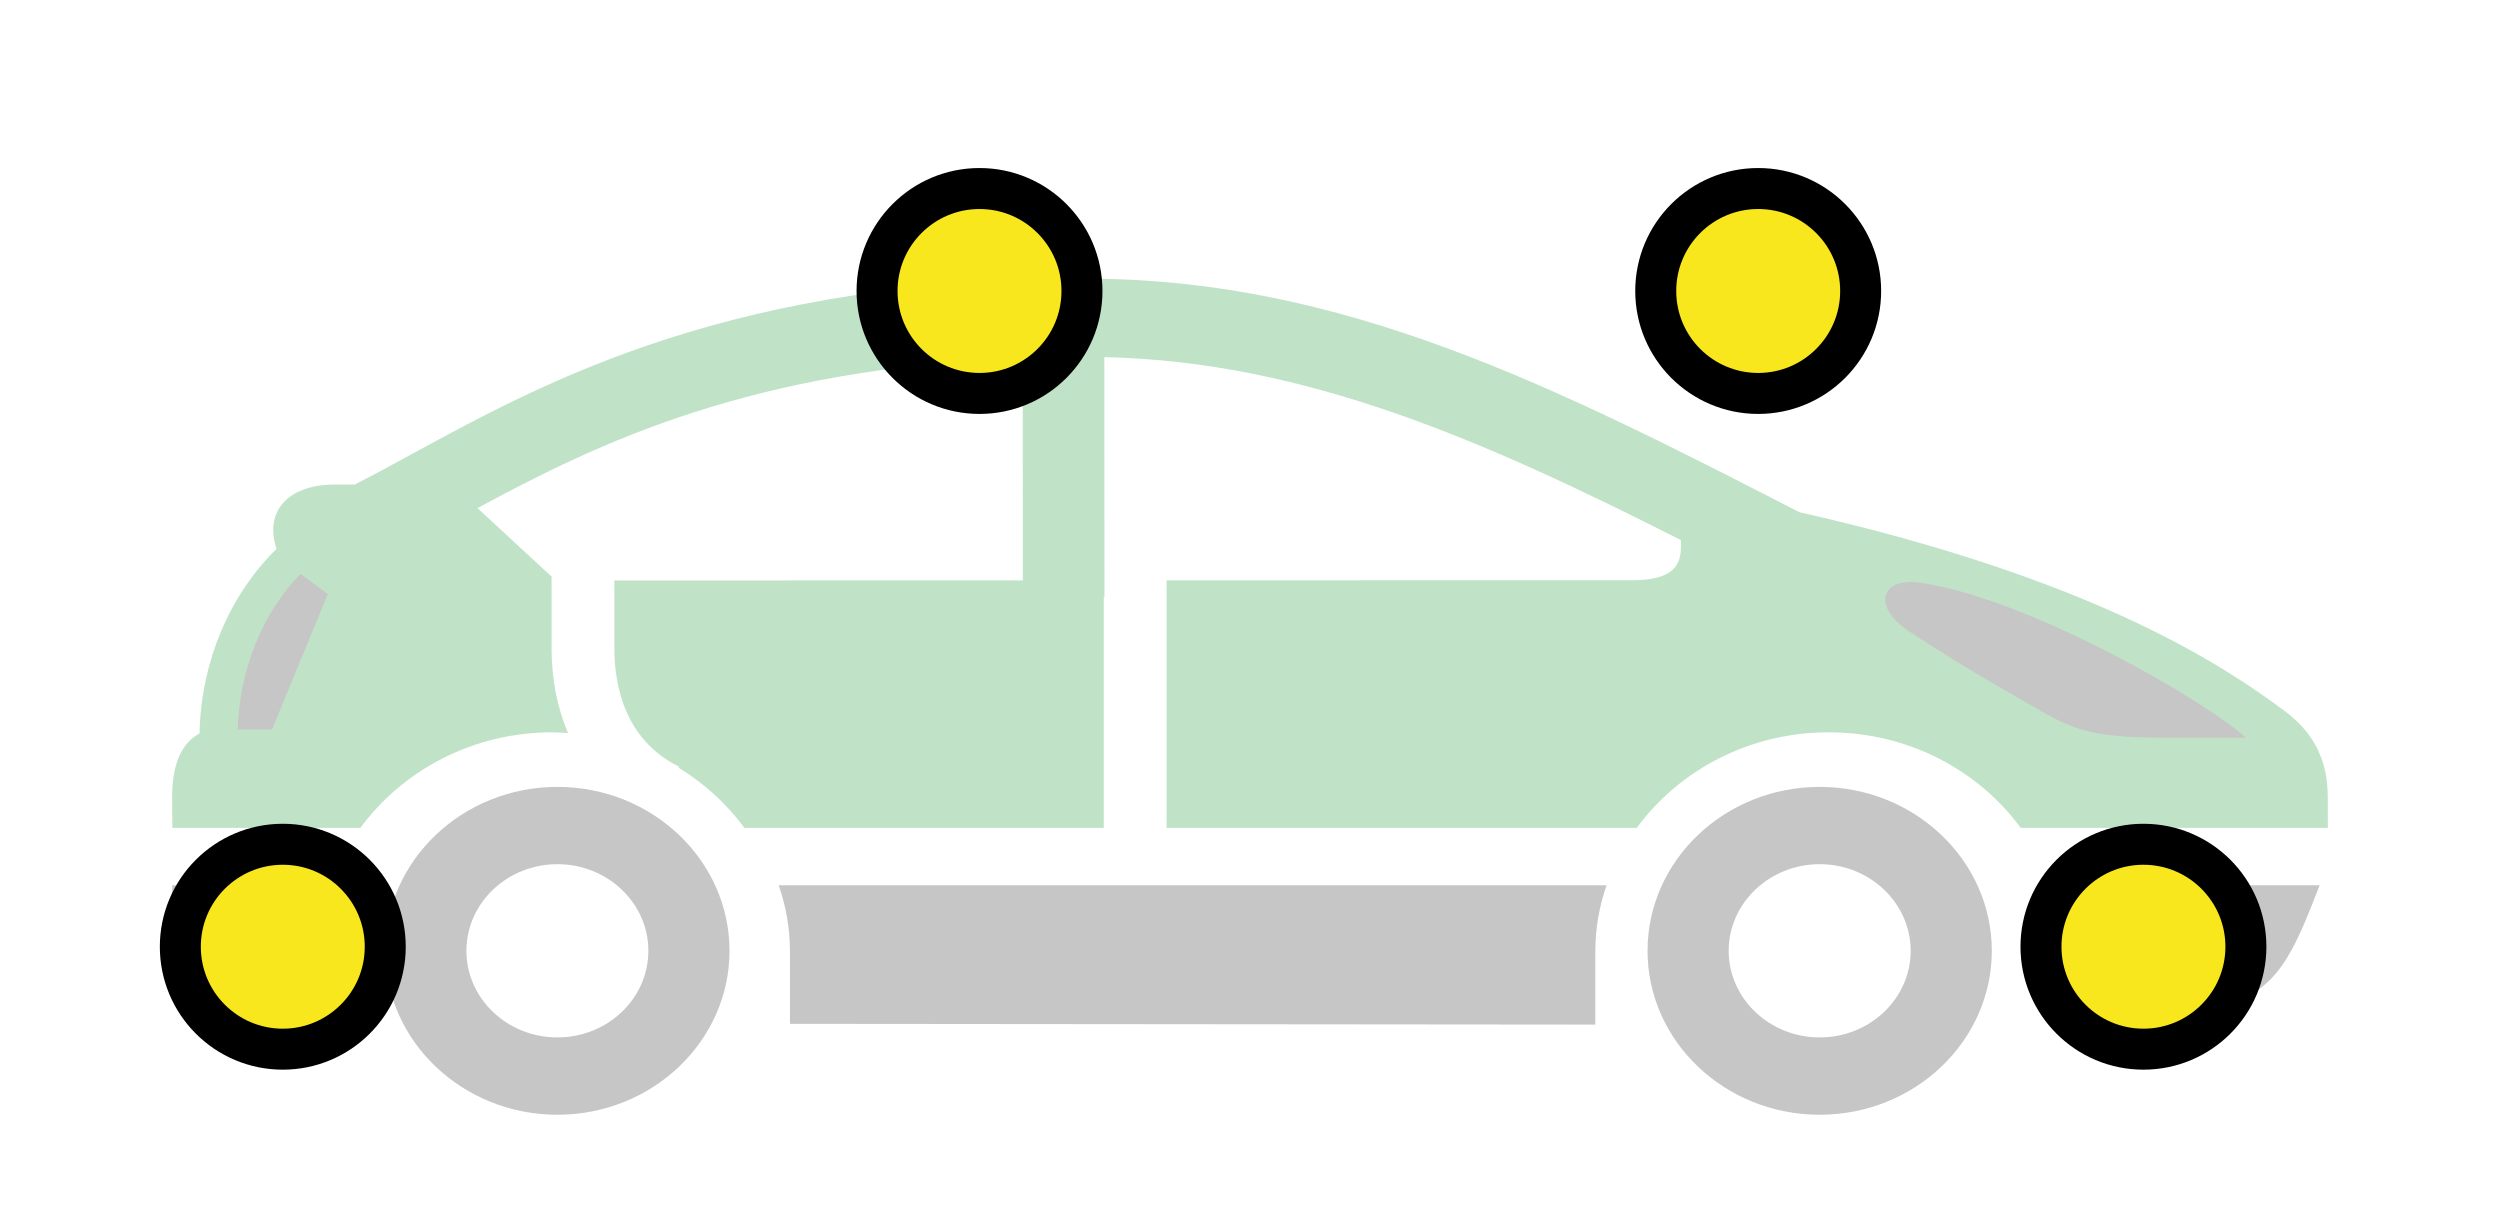
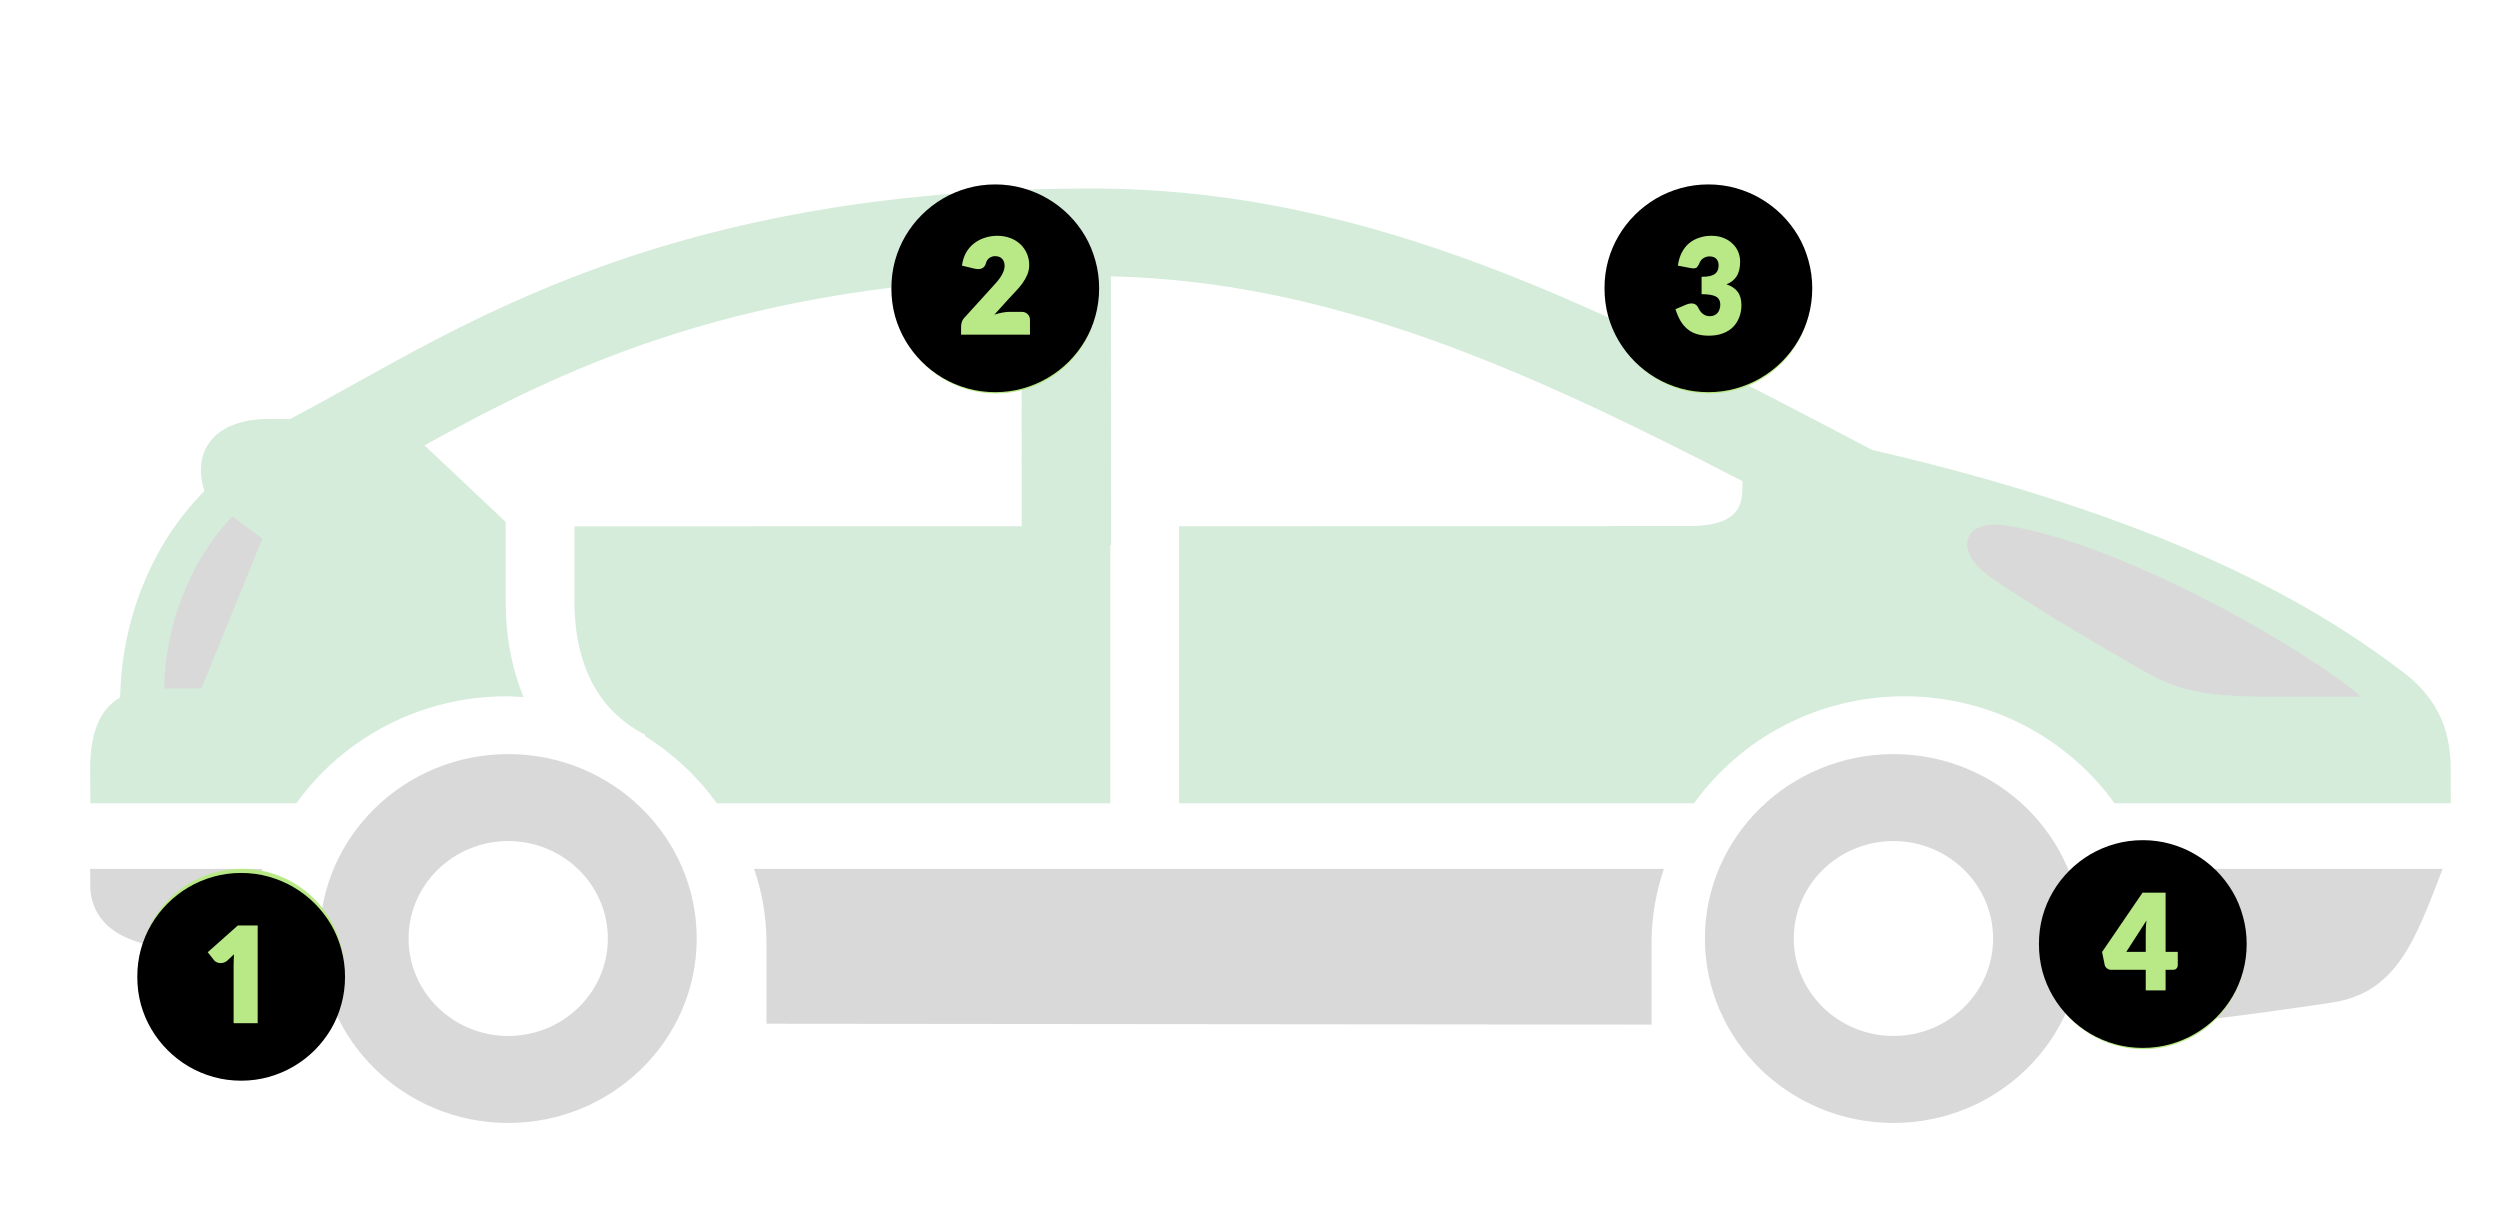
<svg xmlns="http://www.w3.org/2000/svg" width="305px" height="150px" viewBox="0 0 305 150" version="1.1">
  <defs />
  <g id="Car" stroke="none" stroke-width="1" fill="none" fill-rule="evenodd">
-     <g id="CAR" opacity="0.3" transform="translate(21, 34)">
-       <path d="M262.989,64.616 C262.989,61.999 263.354,56.9 257.673,52.696 C250.251,47.207 234.547,36.616 198.521,28.487 C168.69,13.153 142.805,0 111.603,0 C68.563,0 45.905,12.333 29.358,21.334 C26.993,22.624 24.736,23.855 22.536,24.978 C22.461,25.019 22.401,25.076 22.328,25.114 L19.904,25.114 C13.83,25.114 11.282,28.624 12.733,32.962 C7.017,38.577 3.597,46.657 3.352,55.119 L3.343,55.472 C0.86,56.838 0.07,59.666 0,62.93 L0.027,67 L22.969,67 C28.145,59.958 36.699,55.341 46.392,55.341 C47.038,55.341 47.665,55.398 48.297,55.431 C46.994,52.373 46.292,48.889 46.292,45.034 L46.292,36.34 L37.251,27.992 C52.089,19.984 70.728,10.916 103.767,9.667 L103.784,36.807 L53.951,36.817 L53.951,45.034 C53.951,49.867 55.324,56.303 61.863,59.55 L61.798,59.666 C64.947,61.591 67.668,64.087 69.814,67 L113.657,67 L113.657,38.841 L113.744,38.841 L113.727,9.571 C138.264,10.106 160.087,19.752 184.061,31.883 L184.077,31.925 C184.077,33.85 184.364,36.789 178.144,36.789 L121.322,36.802 L121.322,67 L178.685,67 C183.864,59.958 192.415,55.341 202.108,55.341 C211.8,55.341 220.352,59.958 225.531,67 L263,67 L262.989,64.616" id="Fill-418" fill="#2BA046" />
-       <path d="M253,56 C253,56 249.477,56 243.206,56 C234.898,56 232.32,55.227 228.052,52.775 C221.069,48.767 219.061,47.67 211.956,43.054 C207.302,40.022 208.419,36.337 213.38,37.102 C227.179,39.208 248.609,51.914 253,56" id="Fill-419" fill="#414141" />
-       <path d="M47.004,102 C35.422,102 26,93.027 26,82.001 C26,70.971 35.422,62 47.004,62 C58.581,62 68,70.971 68,82.001 C68,93.027 58.581,102 47.004,102 Z M47.004,71.431 C40.881,71.431 35.903,76.173 35.903,82.001 C35.903,87.827 40.881,92.566 47.004,92.566 C53.121,92.566 58.1,87.827 58.1,82.001 C58.1,76.173 53.121,71.431 47.004,71.431 Z" id="Fill-420" fill="#414141" />
-       <path d="M74,74 C74.887,76.552 75.375,79.271 75.375,82.093 L75.375,90.908 L173.627,91 L173.627,82.093 C173.627,79.271 174.116,76.552 175,74 L74,74" id="Fill-421" fill="#414141" />
-       <path d="M17.632,82.665 C17.632,79.644 18.119,76.732 19,74 L0,74 L0.013,76.283 C0.291,79.853 2.86,81.432 5.068,82.173 C6.7,82.722 11.859,84.279 17.632,86 L17.632,82.665" id="Fill-422" fill="#414141" />
-       <path d="M229,74 C229.903,76.555 230.406,79.278 230.406,82.103 L230.406,91 C232.639,90.8 239.002,90.159 249.617,88.595 C256.797,87.534 258.886,81.966 262,74 L229,74" id="Fill-423" fill="#414141" />
-       <path d="M201.004,102 C189.421,102 180,93.027 180,82.001 C180,70.971 189.421,62 201.004,62 C212.582,62 222,70.971 222,82.001 C222,93.027 212.582,102 201.004,102 Z M201.004,71.431 C194.88,71.431 189.899,76.173 189.899,82.001 C189.899,87.827 194.88,92.566 201.004,92.566 C207.122,92.566 212.101,87.827 212.101,82.001 C212.101,76.173 207.122,71.431 201.004,71.431 Z" id="Fill-424" fill="#414141" />
-       <path d="M15.665,36 L19,38.469 L12.196,54.984 L8,55 C8.208,47.571 11.106,40.662 15.665,36" id="Fill-425" fill="#414141" />
+     <g id="CAR" opacity="0.2" transform="translate(11, 23)">
+       <path d="M287.988,72.331 C287.988,69.402 288.388,63.694 282.166,58.988 C274.039,52.843 256.843,40.988 217.392,31.889 C184.725,14.724 156.379,0 122.212,0 C75.08,0 50.269,13.805 32.149,23.881 C29.559,25.325 27.088,26.703 24.679,27.96 C24.596,28.006 24.531,28.07 24.451,28.113 L21.796,28.113 C15.145,28.113 12.354,32.042 13.943,36.898 C7.684,43.184 3.939,52.228 3.67,61.7 L3.661,62.096 C0.941,63.624 0.077,66.79 0,70.444 L0.03,75 L25.152,75 C30.82,67.117 40.188,61.949 50.801,61.949 C51.509,61.949 52.195,62.012 52.888,62.05 C51.461,58.627 50.692,54.727 50.692,50.411 L50.692,40.679 L40.791,31.334 C57.041,22.37 77.451,12.219 113.631,10.821 L113.649,41.202 L59.08,41.213 L59.08,50.411 C59.08,55.822 60.583,63.026 67.743,66.66 L67.672,66.79 C71.12,68.945 74.101,71.739 76.451,75 L124.461,75 L124.461,43.478 L124.556,43.478 L124.538,10.714 C151.407,11.312 175.304,22.11 201.557,35.69 L201.575,35.736 C201.575,37.891 201.889,41.182 195.078,41.182 L132.855,41.196 L132.855,75 L195.67,75 C201.341,67.117 210.706,61.949 221.319,61.949 C231.933,61.949 241.298,67.117 246.969,75 L288,75 L287.988,72.331" id="Fill-418" fill="#2BA046" />
+       <path d="M277,62 C277,62 273.156,62 266.316,62 C257.253,62 254.44,61.145 249.784,58.436 C242.167,54.005 239.976,52.793 232.224,47.691 C227.148,44.34 228.366,40.267 233.778,41.113 C248.832,43.441 272.21,57.484 277,62" id="Fill-419" fill="#414141" />
+       <path d="M51.004,114 C38.319,114 28,103.905 28,91.501 C28,79.092 38.319,69 51.004,69 C63.684,69 74,79.092 74,91.501 C74,103.905 63.684,114 51.004,114 Z M51.004,79.61 C44.298,79.61 38.846,84.944 38.846,91.501 C38.846,98.056 44.298,103.387 51.004,103.387 C57.704,103.387 63.157,98.056 63.157,91.501 C63.157,84.944 57.704,79.61 51.004,79.61 Z" id="Fill-420" fill="#414141" />
+       <path d="M81,83 C81.975,85.852 82.511,88.891 82.511,92.045 L82.511,101.897 L190.492,102 L190.492,92.045 C190.492,88.891 191.028,85.852 192,83 L81,83" id="Fill-421" fill="#414141" />
+       <path d="M19.488,92.388 C19.488,89.114 20.027,85.96 21,83 L0,83 L0.015,85.473 C0.321,89.341 3.161,91.051 5.601,91.854 C7.405,92.448 13.107,94.136 19.488,96 L19.488,92.388" id="Fill-422" fill="#414141" />
+       <path d="M251,83 C251.986,85.856 252.534,88.899 252.534,92.057 L252.534,102 C254.97,101.776 261.911,101.06 273.491,99.312 C281.325,98.126 283.603,91.903 287,83 L251,83" id="Fill-423" fill="#414141" />
+       <path d="M220.004,114 C207.318,114 197,103.905 197,91.501 C197,79.092 207.318,69 220.004,69 C232.685,69 243,79.092 243,91.501 C243,103.905 232.685,114 220.004,114 Z M220.004,79.61 C213.298,79.61 207.842,84.944 207.842,91.501 C207.842,98.056 213.298,103.387 220.004,103.387 C226.705,103.387 232.158,98.056 232.158,91.501 C232.158,84.944 226.705,79.61 220.004,79.61 Z" id="Fill-424" fill="#414141" />
+       <path d="M17.362,40 L21,42.728 L13.578,60.983 L9,61 C9.227,52.789 12.388,45.153 17.362,40" id="Fill-425" fill="#414141" />
    </g>
-     <circle id="Oval" stroke="#000000" stroke-width="5" fill="#F8E71C" cx="34.5" cy="115.5" r="12.5" />
-     <circle id="Oval-Copy" stroke="#000000" stroke-width="5" fill="#F8E71C" cx="119.5" cy="35.5" r="12.5" />
-     <circle id="Oval-Copy-2" stroke="#000000" stroke-width="5" fill="#F8E71C" cx="214.5" cy="35.5" r="12.5" />
-     <circle id="Oval-Copy-3" stroke="#000000" stroke-width="5" fill="#F8E71C" cx="261.5" cy="115.5" r="12.5" />
+     <g id="Group-4" transform="translate(16, 103)">
+       <circle id="Oval-Copy-3" fill="#B8E986" cx="13.5" cy="15.5" r="12.5" />
+       <text id="❶" font-family="Lato-Bold, Lato" font-size="24" font-weight="bold" fill="#000000">
+         <tspan x="0" y="24">❶</tspan>
+       </text>
+     </g>
+     <g id="Group" transform="translate(108, 19)">
+       <circle id="Oval-Copy" fill="#B8E986" cx="13.5" cy="16.5" r="12.5" />
+       <text id="❷" font-family="Lato-Bold, Lato" font-size="24" font-weight="bold" fill="#000000">
+         <tspan x="0" y="24">❷</tspan>
+       </text>
+     </g>
+     <g id="Group-2" transform="translate(195, 19)">
+       <circle id="Oval-Copy-2" fill="#B8E986" cx="13.5" cy="16.5" r="12.5" />
+       <text id="❸" font-family="Lato-Bold, Lato" font-size="24" font-weight="bold" fill="#000000">
+         <tspan x="0" y="24">❸</tspan>
+       </text>
+     </g>
+     <g id="Group-3" transform="translate(248, 99)">
+       <circle id="Oval-Copy-3" fill="#B8E986" cx="13.5" cy="16.5" r="12.5" />
+       <text id="❹" font-family="Lato-Bold, Lato" font-size="24" font-weight="bold" fill="#000000">
+         <tspan x="0" y="24">❹</tspan>
+       </text>
+     </g>
  </g>
</svg>
